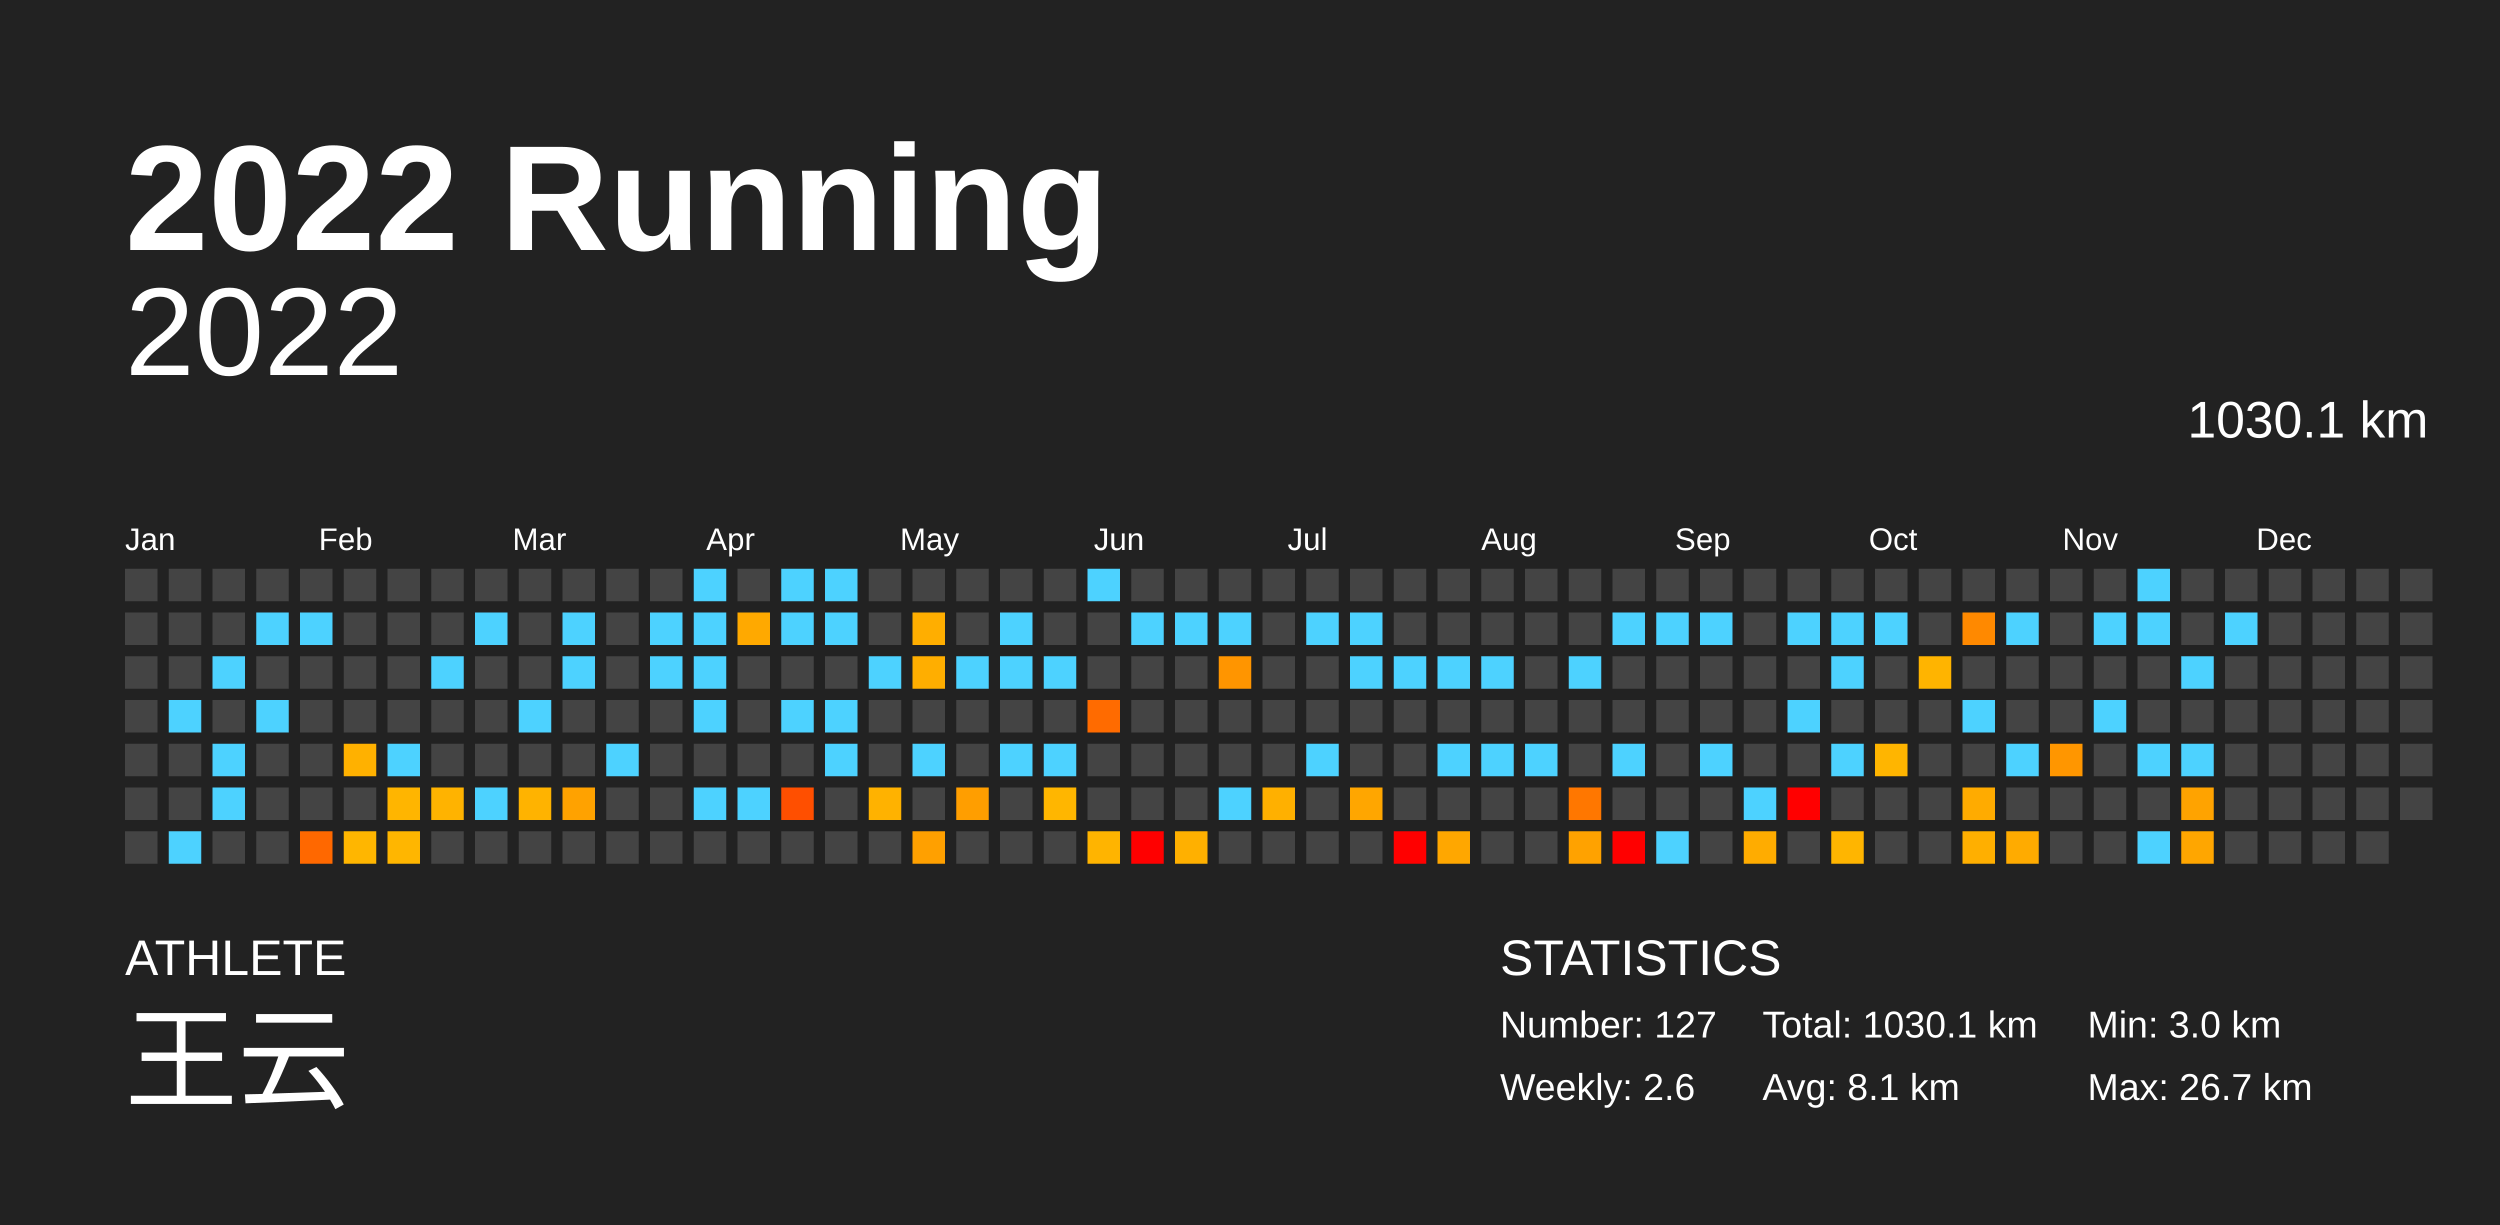
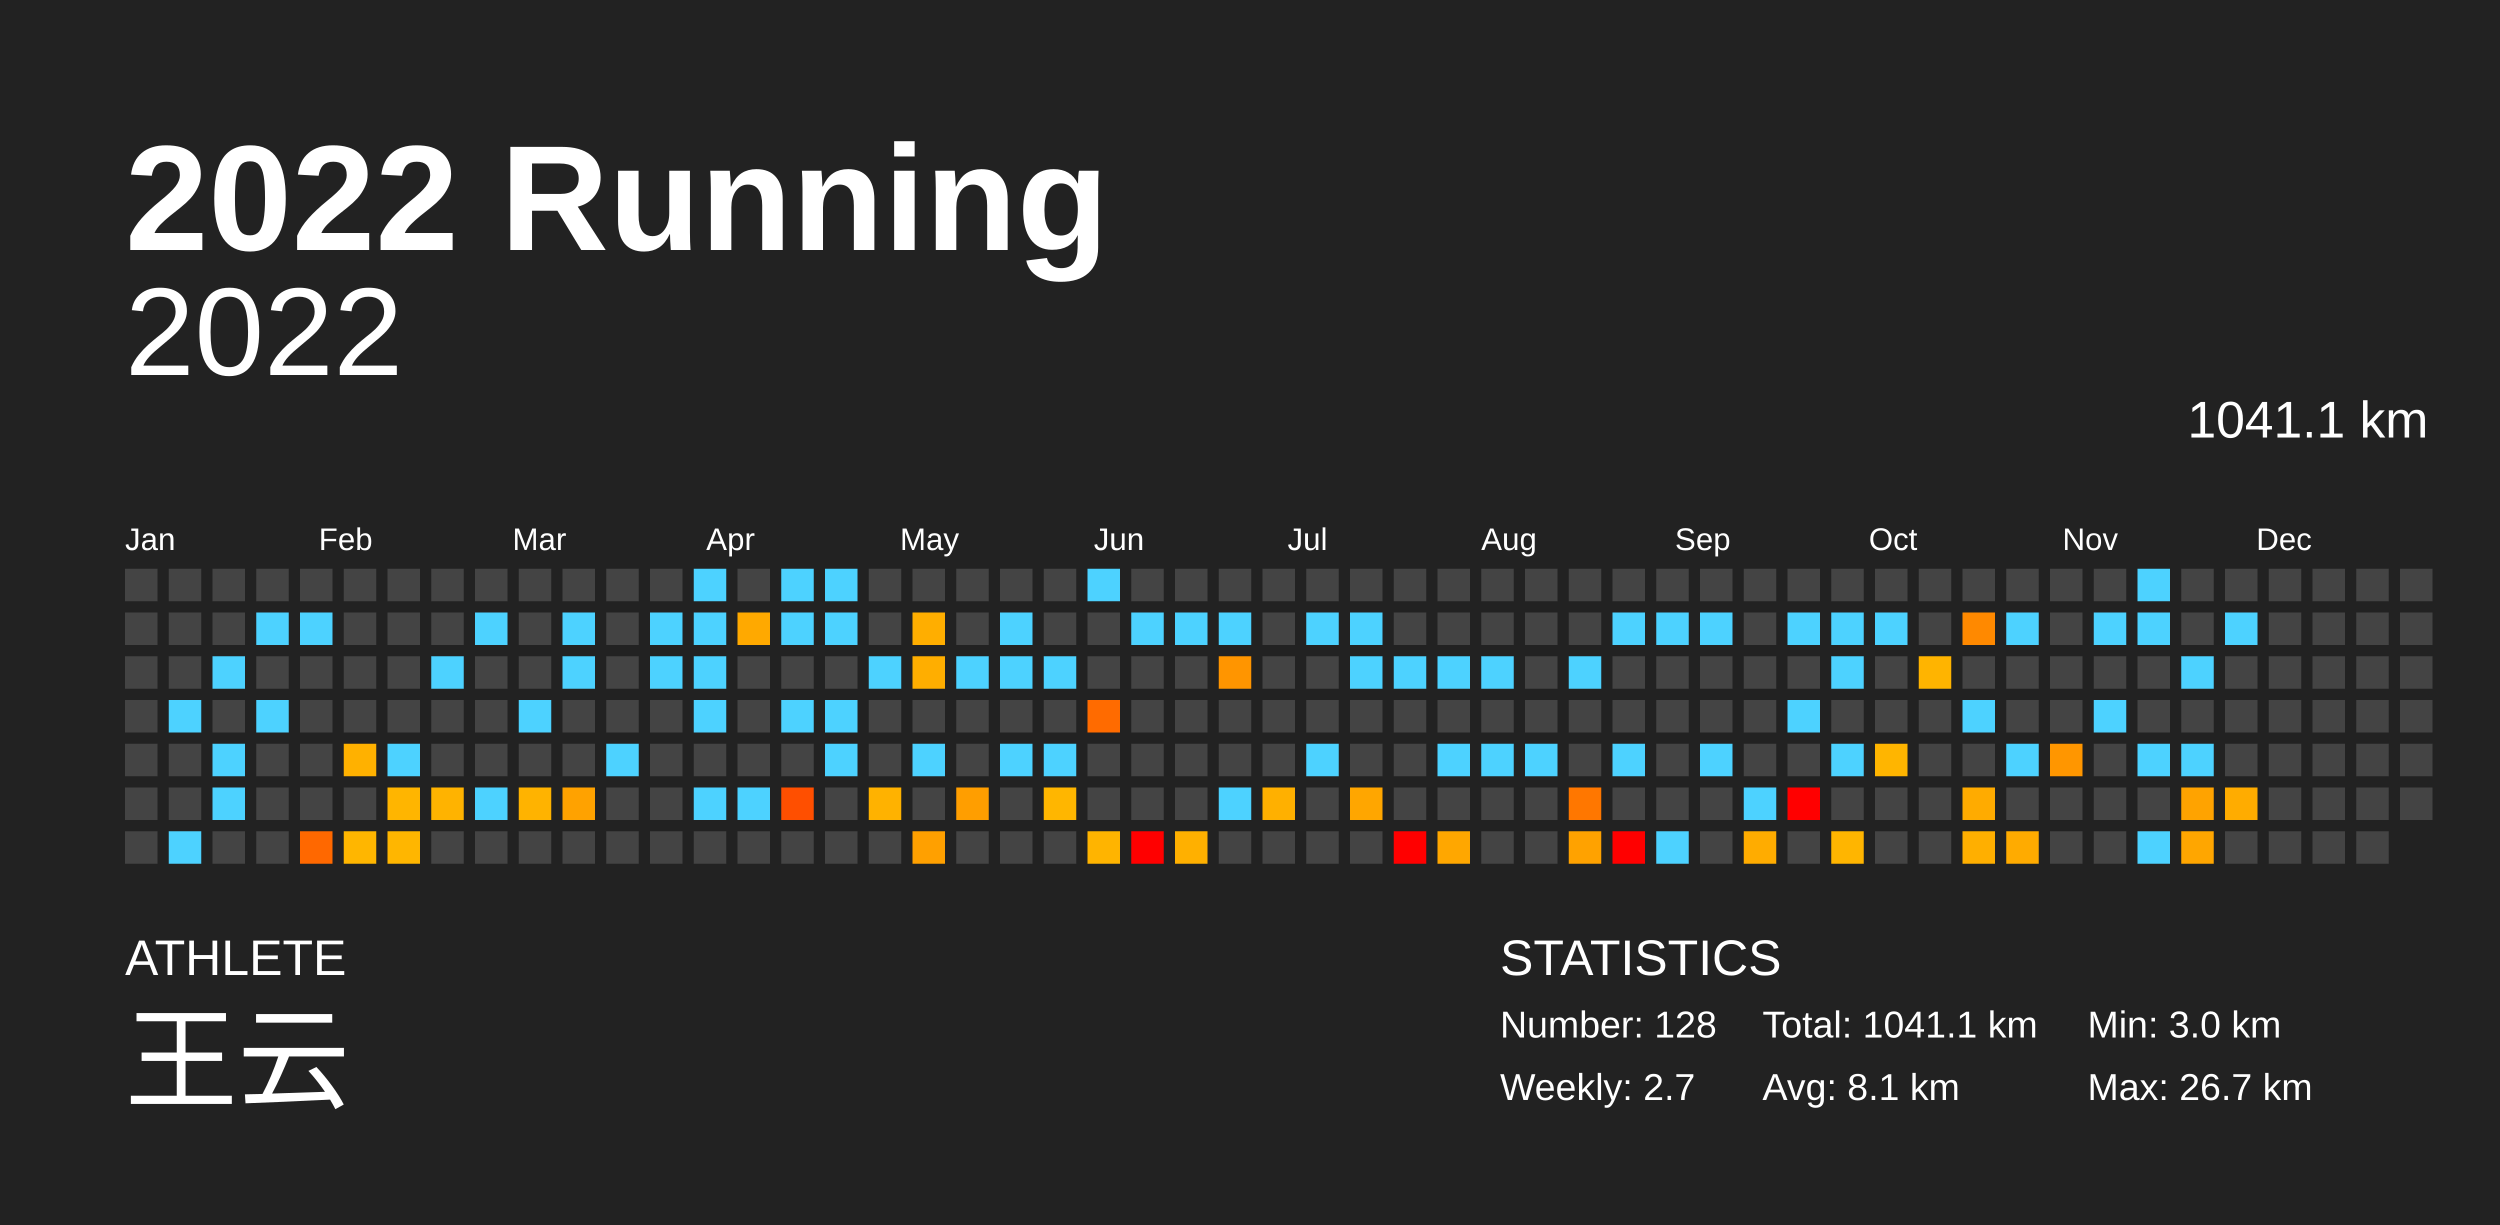
<svg xmlns="http://www.w3.org/2000/svg" baseProfile="full" height="98mm" version="1.1" viewBox="0,0,200,98" width="200mm">
  <defs />
  <rect fill="#222222" height="98" width="200" x="0" y="0" />
  <text fill="#FFFFFF" style="font-size:12px; font-family:Arial; font-weight:bold;" x="10" y="20">2022 Running</text>
  <text fill="#FFFFFF" style="font-size:4px; font-family:Arial" x="10" y="78">ATHLETE</text>
  <text fill="#FFFFFF" style="font-size:9px; font-family:Arial" x="10" y="88">王云</text>
  <text fill="#FFFFFF" style="font-size:4px; font-family:Arial" x="120" y="78">STATISTICS</text>
-   <text fill="#FFFFFF" style="font-size:3px; font-family:Arial" x="120" y="83">Number: 127</text>
-   <text fill="#FFFFFF" style="font-size:3px; font-family:Arial" x="120" y="88">Weekly: 2.6</text>
-   <text fill="#FFFFFF" style="font-size:3px; font-family:Arial" x="141" y="83">Total: 1030.1 km</text>
+   <text fill="#FFFFFF" style="font-size:3px; font-family:Arial" x="120" y="83">Number: 128</text>
+   <text fill="#FFFFFF" style="font-size:3px; font-family:Arial" x="120" y="88">Weekly: 2.7</text>
+   <text fill="#FFFFFF" style="font-size:3px; font-family:Arial" x="141" y="83">Total: 1041.1 km</text>
  <text fill="#FFFFFF" style="font-size:3px; font-family:Arial" x="141" y="88">Avg: 8.1 km</text>
  <text fill="#FFFFFF" style="font-size:3px; font-family:Arial" x="167" y="83">Min: 3.0 km</text>
  <text fill="#FFFFFF" style="font-size:3px; font-family:Arial" x="167" y="88">Max: 26.7 km</text>
  <text alignment-baseline="hanging" fill="#FFFFFF" style="font-size:10.0px; font-family:Arial;" x="10" y="30">2022</text>
-   <text alignment-baseline="hanging" fill="#FFFFFF" style="font-size:4.125px; font-family:Arial;" x="175" y="35">1030.1 km</text>
+   <text alignment-baseline="hanging" fill="#FFFFFF" style="font-size:4.125px; font-family:Arial;" x="175" y="35">1041.1 km</text>
  <text fill="#FFFFFF" style="font-size:2.5px; font-family:Arial" x="10.0" y="44">Jan</text>
  <text fill="#FFFFFF" style="font-size:2.5px; font-family:Arial" x="25.5" y="44">Feb</text>
  <text fill="#FFFFFF" style="font-size:2.5px; font-family:Arial" x="41.0" y="44">Mar</text>
  <text fill="#FFFFFF" style="font-size:2.5px; font-family:Arial" x="56.5" y="44">Apr</text>
  <text fill="#FFFFFF" style="font-size:2.5px; font-family:Arial" x="72.0" y="44">May</text>
  <text fill="#FFFFFF" style="font-size:2.5px; font-family:Arial" x="87.5" y="44">Jun</text>
  <text fill="#FFFFFF" style="font-size:2.5px; font-family:Arial" x="103.0" y="44">Jul</text>
  <text fill="#FFFFFF" style="font-size:2.5px; font-family:Arial" x="118.5" y="44">Aug</text>
  <text fill="#FFFFFF" style="font-size:2.5px; font-family:Arial" x="134.0" y="44">Sep</text>
  <text fill="#FFFFFF" style="font-size:2.5px; font-family:Arial" x="149.5" y="44">Oct</text>
  <text fill="#FFFFFF" style="font-size:2.5px; font-family:Arial" x="165.0" y="44">Nov</text>
  <text fill="#FFFFFF" style="font-size:2.5px; font-family:Arial" x="180.5" y="44">Dec</text>
  <rect fill="#444444" height="2.6" width="2.6" x="10.0" y="45.5" />
  <rect fill="#444444" height="2.6" width="2.6" x="10.0" y="49.0" />
  <rect fill="#444444" height="2.6" width="2.6" x="10.0" y="52.5" />
  <rect fill="#444444" height="2.6" width="2.6" x="10.0" y="56.0" />
  <rect fill="#444444" height="2.6" width="2.6" x="10.0" y="59.5" />
  <rect fill="#444444" height="2.6" width="2.6" x="10.0" y="63.0" />
  <rect fill="#444444" height="2.6" width="2.6" x="10.0" y="66.5" />
  <rect fill="#444444" height="2.6" width="2.6" x="13.5" y="45.5" />
  <rect fill="#444444" height="2.6" width="2.6" x="13.5" y="49.0" />
  <rect fill="#444444" height="2.6" width="2.6" x="13.5" y="52.5" />
  <rect fill="#4dd2ff" height="2.6" width="2.6" x="13.5" y="56.0" />
  <rect fill="#444444" height="2.6" width="2.6" x="13.5" y="59.5" />
  <rect fill="#444444" height="2.6" width="2.6" x="13.5" y="63.0" />
  <rect fill="#4dd2ff" height="2.6" width="2.6" x="13.5" y="66.5" />
  <rect fill="#444444" height="2.6" width="2.6" x="17.0" y="45.5" />
  <rect fill="#444444" height="2.6" width="2.6" x="17.0" y="49.0" />
  <rect fill="#4dd2ff" height="2.6" width="2.6" x="17.0" y="52.5" />
  <rect fill="#444444" height="2.6" width="2.6" x="17.0" y="56.0" />
  <rect fill="#4dd2ff" height="2.6" width="2.6" x="17.0" y="59.5" />
  <rect fill="#4dd2ff" height="2.6" width="2.6" x="17.0" y="63.0" />
  <rect fill="#444444" height="2.6" width="2.6" x="17.0" y="66.5" />
  <rect fill="#444444" height="2.6" width="2.6" x="20.5" y="45.5" />
  <rect fill="#4dd2ff" height="2.6" width="2.6" x="20.5" y="49.0" />
  <rect fill="#444444" height="2.6" width="2.6" x="20.5" y="52.5" />
  <rect fill="#4dd2ff" height="2.6" width="2.6" x="20.5" y="56.0" />
  <rect fill="#444444" height="2.6" width="2.6" x="20.5" y="59.5" />
  <rect fill="#444444" height="2.6" width="2.6" x="20.5" y="63.0" />
  <rect fill="#444444" height="2.6" width="2.6" x="20.5" y="66.5" />
  <rect fill="#444444" height="2.6" width="2.6" x="24.0" y="45.5" />
  <rect fill="#4dd2ff" height="2.6" width="2.6" x="24.0" y="49.0" />
  <rect fill="#444444" height="2.6" width="2.6" x="24.0" y="52.5" />
  <rect fill="#444444" height="2.6" width="2.6" x="24.0" y="56.0" />
  <rect fill="#444444" height="2.6" width="2.6" x="24.0" y="59.5" />
  <rect fill="#444444" height="2.6" width="2.6" x="24.0" y="63.0" />
  <rect fill="#ff6800" height="2.6" width="2.6" x="24.0" y="66.5" />
  <rect fill="#444444" height="2.6" width="2.6" x="27.5" y="45.5" />
  <rect fill="#444444" height="2.6" width="2.6" x="27.5" y="49.0" />
  <rect fill="#444444" height="2.6" width="2.6" x="27.5" y="52.5" />
  <rect fill="#444444" height="2.6" width="2.6" x="27.5" y="56.0" />
  <rect fill="#ffb100" height="2.6" width="2.6" x="27.5" y="59.5" />
  <rect fill="#444444" height="2.6" width="2.6" x="27.5" y="63.0" />
  <rect fill="#ffb600" height="2.6" width="2.6" x="27.5" y="66.5" />
  <rect fill="#444444" height="2.6" width="2.6" x="31.0" y="45.5" />
  <rect fill="#444444" height="2.6" width="2.6" x="31.0" y="49.0" />
  <rect fill="#444444" height="2.6" width="2.6" x="31.0" y="52.5" />
  <rect fill="#444444" height="2.6" width="2.6" x="31.0" y="56.0" />
  <rect fill="#4dd2ff" height="2.6" width="2.6" x="31.0" y="59.5" />
  <rect fill="#ffb500" height="2.6" width="2.6" x="31.0" y="63.0" />
  <rect fill="#ffb600" height="2.6" width="2.6" x="31.0" y="66.5" />
  <rect fill="#444444" height="2.6" width="2.6" x="34.5" y="45.5" />
  <rect fill="#444444" height="2.6" width="2.6" x="34.5" y="49.0" />
  <rect fill="#4dd2ff" height="2.6" width="2.6" x="34.5" y="52.5" />
  <rect fill="#444444" height="2.6" width="2.6" x="34.5" y="56.0" />
  <rect fill="#444444" height="2.6" width="2.6" x="34.5" y="59.5" />
  <rect fill="#ffb300" height="2.6" width="2.6" x="34.5" y="63.0" />
  <rect fill="#444444" height="2.6" width="2.6" x="34.5" y="66.5" />
  <rect fill="#444444" height="2.6" width="2.6" x="38.0" y="45.5" />
  <rect fill="#4dd2ff" height="2.6" width="2.6" x="38.0" y="49.0" />
  <rect fill="#444444" height="2.6" width="2.6" x="38.0" y="52.5" />
  <rect fill="#444444" height="2.6" width="2.6" x="38.0" y="56.0" />
  <rect fill="#444444" height="2.6" width="2.6" x="38.0" y="59.5" />
  <rect fill="#4dd2ff" height="2.6" width="2.6" x="38.0" y="63.0" />
  <rect fill="#444444" height="2.6" width="2.6" x="38.0" y="66.5" />
  <rect fill="#444444" height="2.6" width="2.6" x="41.5" y="45.5" />
  <rect fill="#444444" height="2.6" width="2.6" x="41.5" y="49.0" />
  <rect fill="#444444" height="2.6" width="2.6" x="41.5" y="52.5" />
  <rect fill="#4dd2ff" height="2.6" width="2.6" x="41.5" y="56.0" />
  <rect fill="#444444" height="2.6" width="2.6" x="41.5" y="59.5" />
  <rect fill="#ffb300" height="2.6" width="2.6" x="41.5" y="63.0" />
  <rect fill="#444444" height="2.6" width="2.6" x="41.5" y="66.5" />
  <rect fill="#444444" height="2.6" width="2.6" x="45.0" y="45.5" />
  <rect fill="#4dd2ff" height="2.6" width="2.6" x="45.0" y="49.0" />
  <rect fill="#4dd2ff" height="2.6" width="2.6" x="45.0" y="52.5" />
  <rect fill="#444444" height="2.6" width="2.6" x="45.0" y="56.0" />
  <rect fill="#444444" height="2.6" width="2.6" x="45.0" y="59.5" />
  <rect fill="#ffa200" height="2.6" width="2.6" x="45.0" y="63.0" />
  <rect fill="#444444" height="2.6" width="2.6" x="45.0" y="66.5" />
  <rect fill="#444444" height="2.6" width="2.6" x="48.5" y="45.5" />
  <rect fill="#444444" height="2.6" width="2.6" x="48.5" y="49.0" />
  <rect fill="#444444" height="2.6" width="2.6" x="48.5" y="52.5" />
  <rect fill="#444444" height="2.6" width="2.6" x="48.5" y="56.0" />
  <rect fill="#4dd2ff" height="2.6" width="2.6" x="48.5" y="59.5" />
  <rect fill="#444444" height="2.6" width="2.6" x="48.5" y="63.0" />
  <rect fill="#444444" height="2.6" width="2.6" x="48.5" y="66.5" />
  <rect fill="#444444" height="2.6" width="2.6" x="52.0" y="45.5" />
  <rect fill="#4dd2ff" height="2.6" width="2.6" x="52.0" y="49.0" />
  <rect fill="#4dd2ff" height="2.6" width="2.6" x="52.0" y="52.5" />
  <rect fill="#444444" height="2.6" width="2.6" x="52.0" y="56.0" />
  <rect fill="#444444" height="2.6" width="2.6" x="52.0" y="59.5" />
  <rect fill="#444444" height="2.6" width="2.6" x="52.0" y="63.0" />
  <rect fill="#444444" height="2.6" width="2.6" x="52.0" y="66.5" />
  <rect fill="#4dd2ff" height="2.6" width="2.6" x="55.5" y="45.5" />
  <rect fill="#4dd2ff" height="2.6" width="2.6" x="55.5" y="49.0" />
  <rect fill="#4dd2ff" height="2.6" width="2.6" x="55.5" y="52.5" />
  <rect fill="#4dd2ff" height="2.6" width="2.6" x="55.5" y="56.0" />
  <rect fill="#444444" height="2.6" width="2.6" x="55.5" y="59.5" />
  <rect fill="#4dd2ff" height="2.6" width="2.6" x="55.5" y="63.0" />
  <rect fill="#444444" height="2.6" width="2.6" x="55.5" y="66.5" />
  <rect fill="#444444" height="2.6" width="2.6" x="59.0" y="45.5" />
  <rect fill="#ffa900" height="2.6" width="2.6" x="59.0" y="49.0" />
  <rect fill="#444444" height="2.6" width="2.6" x="59.0" y="52.5" />
  <rect fill="#444444" height="2.6" width="2.6" x="59.0" y="56.0" />
  <rect fill="#444444" height="2.6" width="2.6" x="59.0" y="59.5" />
  <rect fill="#4dd2ff" height="2.6" width="2.6" x="59.0" y="63.0" />
  <rect fill="#444444" height="2.6" width="2.6" x="59.0" y="66.5" />
  <rect fill="#4dd2ff" height="2.6" width="2.6" x="62.5" y="45.5" />
  <rect fill="#4dd2ff" height="2.6" width="2.6" x="62.5" y="49.0" />
  <rect fill="#444444" height="2.6" width="2.6" x="62.5" y="52.5" />
  <rect fill="#4dd2ff" height="2.6" width="2.6" x="62.5" y="56.0" />
  <rect fill="#444444" height="2.6" width="2.6" x="62.5" y="59.5" />
  <rect fill="#ff4f00" height="2.6" width="2.6" x="62.5" y="63.0" />
  <rect fill="#444444" height="2.6" width="2.6" x="62.5" y="66.5" />
  <rect fill="#4dd2ff" height="2.6" width="2.6" x="66.0" y="45.5" />
  <rect fill="#4dd2ff" height="2.6" width="2.6" x="66.0" y="49.0" />
  <rect fill="#444444" height="2.6" width="2.6" x="66.0" y="52.5" />
  <rect fill="#4dd2ff" height="2.6" width="2.6" x="66.0" y="56.0" />
  <rect fill="#4dd2ff" height="2.6" width="2.6" x="66.0" y="59.5" />
  <rect fill="#444444" height="2.6" width="2.6" x="66.0" y="63.0" />
  <rect fill="#444444" height="2.6" width="2.6" x="66.0" y="66.5" />
  <rect fill="#444444" height="2.6" width="2.6" x="69.5" y="45.5" />
  <rect fill="#444444" height="2.6" width="2.6" x="69.5" y="49.0" />
  <rect fill="#4dd2ff" height="2.6" width="2.6" x="69.5" y="52.5" />
  <rect fill="#444444" height="2.6" width="2.6" x="69.5" y="56.0" />
  <rect fill="#444444" height="2.6" width="2.6" x="69.5" y="59.5" />
  <rect fill="#ffb200" height="2.6" width="2.6" x="69.5" y="63.0" />
  <rect fill="#444444" height="2.6" width="2.6" x="69.5" y="66.5" />
  <rect fill="#444444" height="2.6" width="2.6" x="73.0" y="45.5" />
  <rect fill="#ffae00" height="2.6" width="2.6" x="73.0" y="49.0" />
  <rect fill="#ffae00" height="2.6" width="2.6" x="73.0" y="52.5" />
  <rect fill="#444444" height="2.6" width="2.6" x="73.0" y="56.0" />
  <rect fill="#4dd2ff" height="2.6" width="2.6" x="73.0" y="59.5" />
  <rect fill="#444444" height="2.6" width="2.6" x="73.0" y="63.0" />
  <rect fill="#ffa000" height="2.6" width="2.6" x="73.0" y="66.5" />
  <rect fill="#444444" height="2.6" width="2.6" x="76.5" y="45.5" />
  <rect fill="#444444" height="2.6" width="2.6" x="76.5" y="49.0" />
  <rect fill="#4dd2ff" height="2.6" width="2.6" x="76.5" y="52.5" />
  <rect fill="#444444" height="2.6" width="2.6" x="76.5" y="56.0" />
  <rect fill="#444444" height="2.6" width="2.6" x="76.5" y="59.5" />
  <rect fill="#ff9e00" height="2.6" width="2.6" x="76.5" y="63.0" />
  <rect fill="#444444" height="2.6" width="2.6" x="76.5" y="66.5" />
  <rect fill="#444444" height="2.6" width="2.6" x="80.0" y="45.5" />
  <rect fill="#4dd2ff" height="2.6" width="2.6" x="80.0" y="49.0" />
  <rect fill="#4dd2ff" height="2.6" width="2.6" x="80.0" y="52.5" />
  <rect fill="#444444" height="2.6" width="2.6" x="80.0" y="56.0" />
  <rect fill="#4dd2ff" height="2.6" width="2.6" x="80.0" y="59.5" />
  <rect fill="#444444" height="2.6" width="2.6" x="80.0" y="63.0" />
  <rect fill="#444444" height="2.6" width="2.6" x="80.0" y="66.5" />
  <rect fill="#444444" height="2.6" width="2.6" x="83.5" y="45.5" />
  <rect fill="#444444" height="2.6" width="2.6" x="83.5" y="49.0" />
  <rect fill="#4dd2ff" height="2.6" width="2.6" x="83.5" y="52.5" />
  <rect fill="#444444" height="2.6" width="2.6" x="83.5" y="56.0" />
  <rect fill="#4dd2ff" height="2.6" width="2.6" x="83.5" y="59.5" />
  <rect fill="#ffb600" height="2.6" width="2.6" x="83.5" y="63.0" />
  <rect fill="#444444" height="2.6" width="2.6" x="83.5" y="66.5" />
  <rect fill="#4dd2ff" height="2.6" width="2.6" x="87.0" y="45.5" />
  <rect fill="#444444" height="2.6" width="2.6" x="87.0" y="49.0" />
  <rect fill="#444444" height="2.6" width="2.6" x="87.0" y="52.5" />
  <rect fill="#ff6b00" height="2.6" width="2.6" x="87.0" y="56.0" />
  <rect fill="#444444" height="2.6" width="2.6" x="87.0" y="59.5" />
  <rect fill="#444444" height="2.6" width="2.6" x="87.0" y="63.0" />
  <rect fill="#ffb400" height="2.6" width="2.6" x="87.0" y="66.5" />
  <rect fill="#444444" height="2.6" width="2.6" x="90.5" y="45.5" />
  <rect fill="#4dd2ff" height="2.6" width="2.6" x="90.5" y="49.0" />
  <rect fill="#444444" height="2.6" width="2.6" x="90.5" y="52.5" />
  <rect fill="#444444" height="2.6" width="2.6" x="90.5" y="56.0" />
  <rect fill="#444444" height="2.6" width="2.6" x="90.5" y="59.5" />
  <rect fill="#444444" height="2.6" width="2.6" x="90.5" y="63.0" />
  <rect fill="red" height="2.6" width="2.6" x="90.5" y="66.5" />
  <rect fill="#444444" height="2.6" width="2.6" x="94.0" y="45.5" />
  <rect fill="#4dd2ff" height="2.6" width="2.6" x="94.0" y="49.0" />
  <rect fill="#444444" height="2.6" width="2.6" x="94.0" y="52.5" />
  <rect fill="#444444" height="2.6" width="2.6" x="94.0" y="56.0" />
  <rect fill="#444444" height="2.6" width="2.6" x="94.0" y="59.5" />
  <rect fill="#444444" height="2.6" width="2.6" x="94.0" y="63.0" />
  <rect fill="#ffb000" height="2.6" width="2.6" x="94.0" y="66.5" />
  <rect fill="#444444" height="2.6" width="2.6" x="97.5" y="45.5" />
  <rect fill="#4dd2ff" height="2.6" width="2.6" x="97.5" y="49.0" />
  <rect fill="#ff9500" height="2.6" width="2.6" x="97.5" y="52.5" />
  <rect fill="#444444" height="2.6" width="2.6" x="97.5" y="56.0" />
  <rect fill="#444444" height="2.6" width="2.6" x="97.5" y="59.5" />
  <rect fill="#4dd2ff" height="2.6" width="2.6" x="97.5" y="63.0" />
  <rect fill="#444444" height="2.6" width="2.6" x="97.5" y="66.5" />
  <rect fill="#444444" height="2.6" width="2.6" x="101.0" y="45.5" />
  <rect fill="#444444" height="2.6" width="2.6" x="101.0" y="49.0" />
  <rect fill="#444444" height="2.6" width="2.6" x="101.0" y="52.5" />
  <rect fill="#444444" height="2.6" width="2.6" x="101.0" y="56.0" />
  <rect fill="#444444" height="2.6" width="2.6" x="101.0" y="59.5" />
  <rect fill="#ffb000" height="2.6" width="2.6" x="101.0" y="63.0" />
  <rect fill="#444444" height="2.6" width="2.6" x="101.0" y="66.5" />
  <rect fill="#444444" height="2.6" width="2.6" x="104.5" y="45.5" />
  <rect fill="#4dd2ff" height="2.6" width="2.6" x="104.5" y="49.0" />
  <rect fill="#444444" height="2.6" width="2.6" x="104.5" y="52.5" />
  <rect fill="#444444" height="2.6" width="2.6" x="104.5" y="56.0" />
  <rect fill="#4dd2ff" height="2.6" width="2.6" x="104.5" y="59.5" />
  <rect fill="#444444" height="2.6" width="2.6" x="104.5" y="63.0" />
  <rect fill="#444444" height="2.6" width="2.6" x="104.5" y="66.5" />
  <rect fill="#444444" height="2.6" width="2.6" x="108.0" y="45.5" />
  <rect fill="#4dd2ff" height="2.6" width="2.6" x="108.0" y="49.0" />
  <rect fill="#4dd2ff" height="2.6" width="2.6" x="108.0" y="52.5" />
  <rect fill="#444444" height="2.6" width="2.6" x="108.0" y="56.0" />
  <rect fill="#444444" height="2.6" width="2.6" x="108.0" y="59.5" />
  <rect fill="#ffa600" height="2.6" width="2.6" x="108.0" y="63.0" />
  <rect fill="#444444" height="2.6" width="2.6" x="108.0" y="66.5" />
  <rect fill="#444444" height="2.6" width="2.6" x="111.5" y="45.5" />
  <rect fill="#444444" height="2.6" width="2.6" x="111.5" y="49.0" />
  <rect fill="#4dd2ff" height="2.6" width="2.6" x="111.5" y="52.5" />
  <rect fill="#444444" height="2.6" width="2.6" x="111.5" y="56.0" />
  <rect fill="#444444" height="2.6" width="2.6" x="111.5" y="59.5" />
  <rect fill="#444444" height="2.6" width="2.6" x="111.5" y="63.0" />
  <rect fill="red" height="2.6" width="2.6" x="111.5" y="66.5" />
  <rect fill="#444444" height="2.6" width="2.6" x="115.0" y="45.5" />
  <rect fill="#444444" height="2.6" width="2.6" x="115.0" y="49.0" />
  <rect fill="#4dd2ff" height="2.6" width="2.6" x="115.0" y="52.5" />
  <rect fill="#444444" height="2.6" width="2.6" x="115.0" y="56.0" />
  <rect fill="#4dd2ff" height="2.6" width="2.6" x="115.0" y="59.5" />
  <rect fill="#444444" height="2.6" width="2.6" x="115.0" y="63.0" />
  <rect fill="#ffa700" height="2.6" width="2.6" x="115.0" y="66.5" />
  <rect fill="#444444" height="2.6" width="2.6" x="118.5" y="45.5" />
  <rect fill="#444444" height="2.6" width="2.6" x="118.5" y="49.0" />
  <rect fill="#4dd2ff" height="2.6" width="2.6" x="118.5" y="52.5" />
  <rect fill="#444444" height="2.6" width="2.6" x="118.5" y="56.0" />
  <rect fill="#4dd2ff" height="2.6" width="2.6" x="118.5" y="59.5" />
  <rect fill="#444444" height="2.6" width="2.6" x="118.5" y="63.0" />
  <rect fill="#444444" height="2.6" width="2.6" x="118.5" y="66.5" />
  <rect fill="#444444" height="2.6" width="2.6" x="122.0" y="45.5" />
  <rect fill="#444444" height="2.6" width="2.6" x="122.0" y="49.0" />
  <rect fill="#444444" height="2.6" width="2.6" x="122.0" y="52.5" />
  <rect fill="#444444" height="2.6" width="2.6" x="122.0" y="56.0" />
  <rect fill="#4dd2ff" height="2.6" width="2.6" x="122.0" y="59.5" />
  <rect fill="#444444" height="2.6" width="2.6" x="122.0" y="63.0" />
  <rect fill="#444444" height="2.6" width="2.6" x="122.0" y="66.5" />
  <rect fill="#444444" height="2.6" width="2.6" x="125.5" y="45.5" />
  <rect fill="#444444" height="2.6" width="2.6" x="125.5" y="49.0" />
  <rect fill="#4dd2ff" height="2.6" width="2.6" x="125.5" y="52.5" />
  <rect fill="#444444" height="2.6" width="2.6" x="125.5" y="56.0" />
  <rect fill="#444444" height="2.6" width="2.6" x="125.5" y="59.5" />
  <rect fill="#ff7700" height="2.6" width="2.6" x="125.5" y="63.0" />
  <rect fill="#ffa200" height="2.6" width="2.6" x="125.5" y="66.5" />
  <rect fill="#444444" height="2.6" width="2.6" x="129.0" y="45.5" />
  <rect fill="#4dd2ff" height="2.6" width="2.6" x="129.0" y="49.0" />
  <rect fill="#444444" height="2.6" width="2.6" x="129.0" y="52.5" />
  <rect fill="#444444" height="2.6" width="2.6" x="129.0" y="56.0" />
  <rect fill="#4dd2ff" height="2.6" width="2.6" x="129.0" y="59.5" />
  <rect fill="#444444" height="2.6" width="2.6" x="129.0" y="63.0" />
  <rect fill="red" height="2.6" width="2.6" x="129.0" y="66.5" />
  <rect fill="#444444" height="2.6" width="2.6" x="132.5" y="45.5" />
  <rect fill="#4dd2ff" height="2.6" width="2.6" x="132.5" y="49.0" />
  <rect fill="#444444" height="2.6" width="2.6" x="132.5" y="52.5" />
  <rect fill="#444444" height="2.6" width="2.6" x="132.5" y="56.0" />
  <rect fill="#444444" height="2.6" width="2.6" x="132.5" y="59.5" />
  <rect fill="#444444" height="2.6" width="2.6" x="132.5" y="63.0" />
  <rect fill="#4dd2ff" height="2.6" width="2.6" x="132.5" y="66.5" />
  <rect fill="#444444" height="2.6" width="2.6" x="136.0" y="45.5" />
  <rect fill="#4dd2ff" height="2.6" width="2.6" x="136.0" y="49.0" />
  <rect fill="#444444" height="2.6" width="2.6" x="136.0" y="52.5" />
  <rect fill="#444444" height="2.6" width="2.6" x="136.0" y="56.0" />
  <rect fill="#4dd2ff" height="2.6" width="2.6" x="136.0" y="59.5" />
  <rect fill="#444444" height="2.6" width="2.6" x="136.0" y="63.0" />
  <rect fill="#444444" height="2.6" width="2.6" x="136.0" y="66.5" />
  <rect fill="#444444" height="2.6" width="2.6" x="139.5" y="45.5" />
  <rect fill="#444444" height="2.6" width="2.6" x="139.5" y="49.0" />
  <rect fill="#444444" height="2.6" width="2.6" x="139.5" y="52.5" />
  <rect fill="#444444" height="2.6" width="2.6" x="139.5" y="56.0" />
  <rect fill="#444444" height="2.6" width="2.6" x="139.5" y="59.5" />
  <rect fill="#4dd2ff" height="2.6" width="2.6" x="139.5" y="63.0" />
  <rect fill="#ffac00" height="2.6" width="2.6" x="139.5" y="66.5" />
  <rect fill="#444444" height="2.6" width="2.6" x="143.0" y="45.5" />
  <rect fill="#4dd2ff" height="2.6" width="2.6" x="143.0" y="49.0" />
  <rect fill="#444444" height="2.6" width="2.6" x="143.0" y="52.5" />
  <rect fill="#4dd2ff" height="2.6" width="2.6" x="143.0" y="56.0" />
  <rect fill="#444444" height="2.6" width="2.6" x="143.0" y="59.5" />
  <rect fill="red" height="2.6" width="2.6" x="143.0" y="63.0" />
  <rect fill="#444444" height="2.6" width="2.6" x="143.0" y="66.5" />
  <rect fill="#444444" height="2.6" width="2.6" x="146.5" y="45.5" />
  <rect fill="#4dd2ff" height="2.6" width="2.6" x="146.5" y="49.0" />
  <rect fill="#4dd2ff" height="2.6" width="2.6" x="146.5" y="52.5" />
  <rect fill="#444444" height="2.6" width="2.6" x="146.5" y="56.0" />
  <rect fill="#4dd2ff" height="2.6" width="2.6" x="146.5" y="59.5" />
  <rect fill="#444444" height="2.6" width="2.6" x="146.5" y="63.0" />
  <rect fill="#ffb500" height="2.6" width="2.6" x="146.5" y="66.5" />
  <rect fill="#444444" height="2.6" width="2.6" x="150.0" y="45.5" />
  <rect fill="#4dd2ff" height="2.6" width="2.6" x="150.0" y="49.0" />
  <rect fill="#444444" height="2.6" width="2.6" x="150.0" y="52.5" />
  <rect fill="#444444" height="2.6" width="2.6" x="150.0" y="56.0" />
  <rect fill="#ffb500" height="2.6" width="2.6" x="150.0" y="59.5" />
  <rect fill="#444444" height="2.6" width="2.6" x="150.0" y="63.0" />
  <rect fill="#444444" height="2.6" width="2.6" x="150.0" y="66.5" />
  <rect fill="#444444" height="2.6" width="2.6" x="153.5" y="45.5" />
  <rect fill="#444444" height="2.6" width="2.6" x="153.5" y="49.0" />
  <rect fill="#ffb400" height="2.6" width="2.6" x="153.5" y="52.5" />
  <rect fill="#444444" height="2.6" width="2.6" x="153.5" y="56.0" />
  <rect fill="#444444" height="2.6" width="2.6" x="153.5" y="59.5" />
  <rect fill="#444444" height="2.6" width="2.6" x="153.5" y="63.0" />
  <rect fill="#444444" height="2.6" width="2.6" x="153.5" y="66.5" />
  <rect fill="#444444" height="2.6" width="2.6" x="157.0" y="45.5" />
  <rect fill="#ff8900" height="2.6" width="2.6" x="157.0" y="49.0" />
  <rect fill="#444444" height="2.6" width="2.6" x="157.0" y="52.5" />
  <rect fill="#4dd2ff" height="2.6" width="2.6" x="157.0" y="56.0" />
  <rect fill="#444444" height="2.6" width="2.6" x="157.0" y="59.5" />
  <rect fill="#ffab00" height="2.6" width="2.6" x="157.0" y="63.0" />
  <rect fill="#ffaf00" height="2.6" width="2.6" x="157.0" y="66.5" />
  <rect fill="#444444" height="2.6" width="2.6" x="160.5" y="45.5" />
  <rect fill="#4dd2ff" height="2.6" width="2.6" x="160.5" y="49.0" />
  <rect fill="#444444" height="2.6" width="2.6" x="160.5" y="52.5" />
  <rect fill="#444444" height="2.6" width="2.6" x="160.5" y="56.0" />
  <rect fill="#4dd2ff" height="2.6" width="2.6" x="160.5" y="59.5" />
  <rect fill="#444444" height="2.6" width="2.6" x="160.5" y="63.0" />
  <rect fill="#ffab00" height="2.6" width="2.6" x="160.5" y="66.5" />
  <rect fill="#444444" height="2.6" width="2.6" x="164.0" y="45.5" />
  <rect fill="#444444" height="2.6" width="2.6" x="164.0" y="49.0" />
  <rect fill="#444444" height="2.6" width="2.6" x="164.0" y="52.5" />
  <rect fill="#444444" height="2.6" width="2.6" x="164.0" y="56.0" />
  <rect fill="#ff9600" height="2.6" width="2.6" x="164.0" y="59.5" />
  <rect fill="#444444" height="2.6" width="2.6" x="164.0" y="63.0" />
  <rect fill="#444444" height="2.6" width="2.6" x="164.0" y="66.5" />
  <rect fill="#444444" height="2.6" width="2.6" x="167.5" y="45.5" />
  <rect fill="#4dd2ff" height="2.6" width="2.6" x="167.5" y="49.0" />
  <rect fill="#444444" height="2.6" width="2.6" x="167.5" y="52.5" />
  <rect fill="#4dd2ff" height="2.6" width="2.6" x="167.5" y="56.0" />
  <rect fill="#444444" height="2.6" width="2.6" x="167.5" y="59.5" />
  <rect fill="#444444" height="2.6" width="2.6" x="167.5" y="63.0" />
  <rect fill="#444444" height="2.6" width="2.6" x="167.5" y="66.5" />
  <rect fill="#4dd2ff" height="2.6" width="2.6" x="171.0" y="45.5" />
  <rect fill="#4dd2ff" height="2.6" width="2.6" x="171.0" y="49.0" />
  <rect fill="#444444" height="2.6" width="2.6" x="171.0" y="52.5" />
  <rect fill="#444444" height="2.6" width="2.6" x="171.0" y="56.0" />
  <rect fill="#4dd2ff" height="2.6" width="2.6" x="171.0" y="59.5" />
  <rect fill="#444444" height="2.6" width="2.6" x="171.0" y="63.0" />
  <rect fill="#4dd2ff" height="2.6" width="2.6" x="171.0" y="66.5" />
  <rect fill="#444444" height="2.6" width="2.6" x="174.5" y="45.5" />
  <rect fill="#444444" height="2.6" width="2.6" x="174.5" y="49.0" />
  <rect fill="#4dd2ff" height="2.6" width="2.6" x="174.5" y="52.5" />
  <rect fill="#444444" height="2.6" width="2.6" x="174.5" y="56.0" />
  <rect fill="#4dd2ff" height="2.6" width="2.6" x="174.5" y="59.5" />
  <rect fill="#ffa300" height="2.6" width="2.6" x="174.5" y="63.0" />
  <rect fill="#ffa600" height="2.6" width="2.6" x="174.5" y="66.5" />
  <rect fill="#444444" height="2.6" width="2.6" x="178.0" y="45.5" />
  <rect fill="#4dd2ff" height="2.6" width="2.6" x="178.0" y="49.0" />
  <rect fill="#444444" height="2.6" width="2.6" x="178.0" y="52.5" />
  <rect fill="#444444" height="2.6" width="2.6" x="178.0" y="56.0" />
  <rect fill="#444444" height="2.6" width="2.6" x="178.0" y="59.5" />
-   <rect fill="#444444" height="2.6" width="2.6" x="178.0" y="63.0" />
+   <rect fill="#ffac00" height="2.6" width="2.6" x="178.0" y="63.0" />
  <rect fill="#444444" height="2.6" width="2.6" x="178.0" y="66.5" />
  <rect fill="#444444" height="2.6" width="2.6" x="181.5" y="45.5" />
  <rect fill="#444444" height="2.6" width="2.6" x="181.5" y="49.0" />
  <rect fill="#444444" height="2.6" width="2.6" x="181.5" y="52.5" />
  <rect fill="#444444" height="2.6" width="2.6" x="181.5" y="56.0" />
  <rect fill="#444444" height="2.6" width="2.6" x="181.5" y="59.5" />
  <rect fill="#444444" height="2.6" width="2.6" x="181.5" y="63.0" />
  <rect fill="#444444" height="2.6" width="2.6" x="181.5" y="66.5" />
  <rect fill="#444444" height="2.6" width="2.6" x="185.0" y="45.5" />
  <rect fill="#444444" height="2.6" width="2.6" x="185.0" y="49.0" />
  <rect fill="#444444" height="2.6" width="2.6" x="185.0" y="52.5" />
  <rect fill="#444444" height="2.6" width="2.6" x="185.0" y="56.0" />
  <rect fill="#444444" height="2.6" width="2.6" x="185.0" y="59.5" />
  <rect fill="#444444" height="2.6" width="2.6" x="185.0" y="63.0" />
  <rect fill="#444444" height="2.6" width="2.6" x="185.0" y="66.5" />
  <rect fill="#444444" height="2.6" width="2.6" x="188.5" y="45.5" />
  <rect fill="#444444" height="2.6" width="2.6" x="188.5" y="49.0" />
  <rect fill="#444444" height="2.6" width="2.6" x="188.5" y="52.5" />
  <rect fill="#444444" height="2.6" width="2.6" x="188.5" y="56.0" />
  <rect fill="#444444" height="2.6" width="2.6" x="188.5" y="59.5" />
  <rect fill="#444444" height="2.6" width="2.6" x="188.5" y="63.0" />
  <rect fill="#444444" height="2.6" width="2.6" x="188.5" y="66.5" />
  <rect fill="#444444" height="2.6" width="2.6" x="192.0" y="45.5" />
  <rect fill="#444444" height="2.6" width="2.6" x="192.0" y="49.0" />
  <rect fill="#444444" height="2.6" width="2.6" x="192.0" y="52.5" />
  <rect fill="#444444" height="2.6" width="2.6" x="192.0" y="56.0" />
  <rect fill="#444444" height="2.6" width="2.6" x="192.0" y="59.5" />
  <rect fill="#444444" height="2.6" width="2.6" x="192.0" y="63.0" />
</svg>
